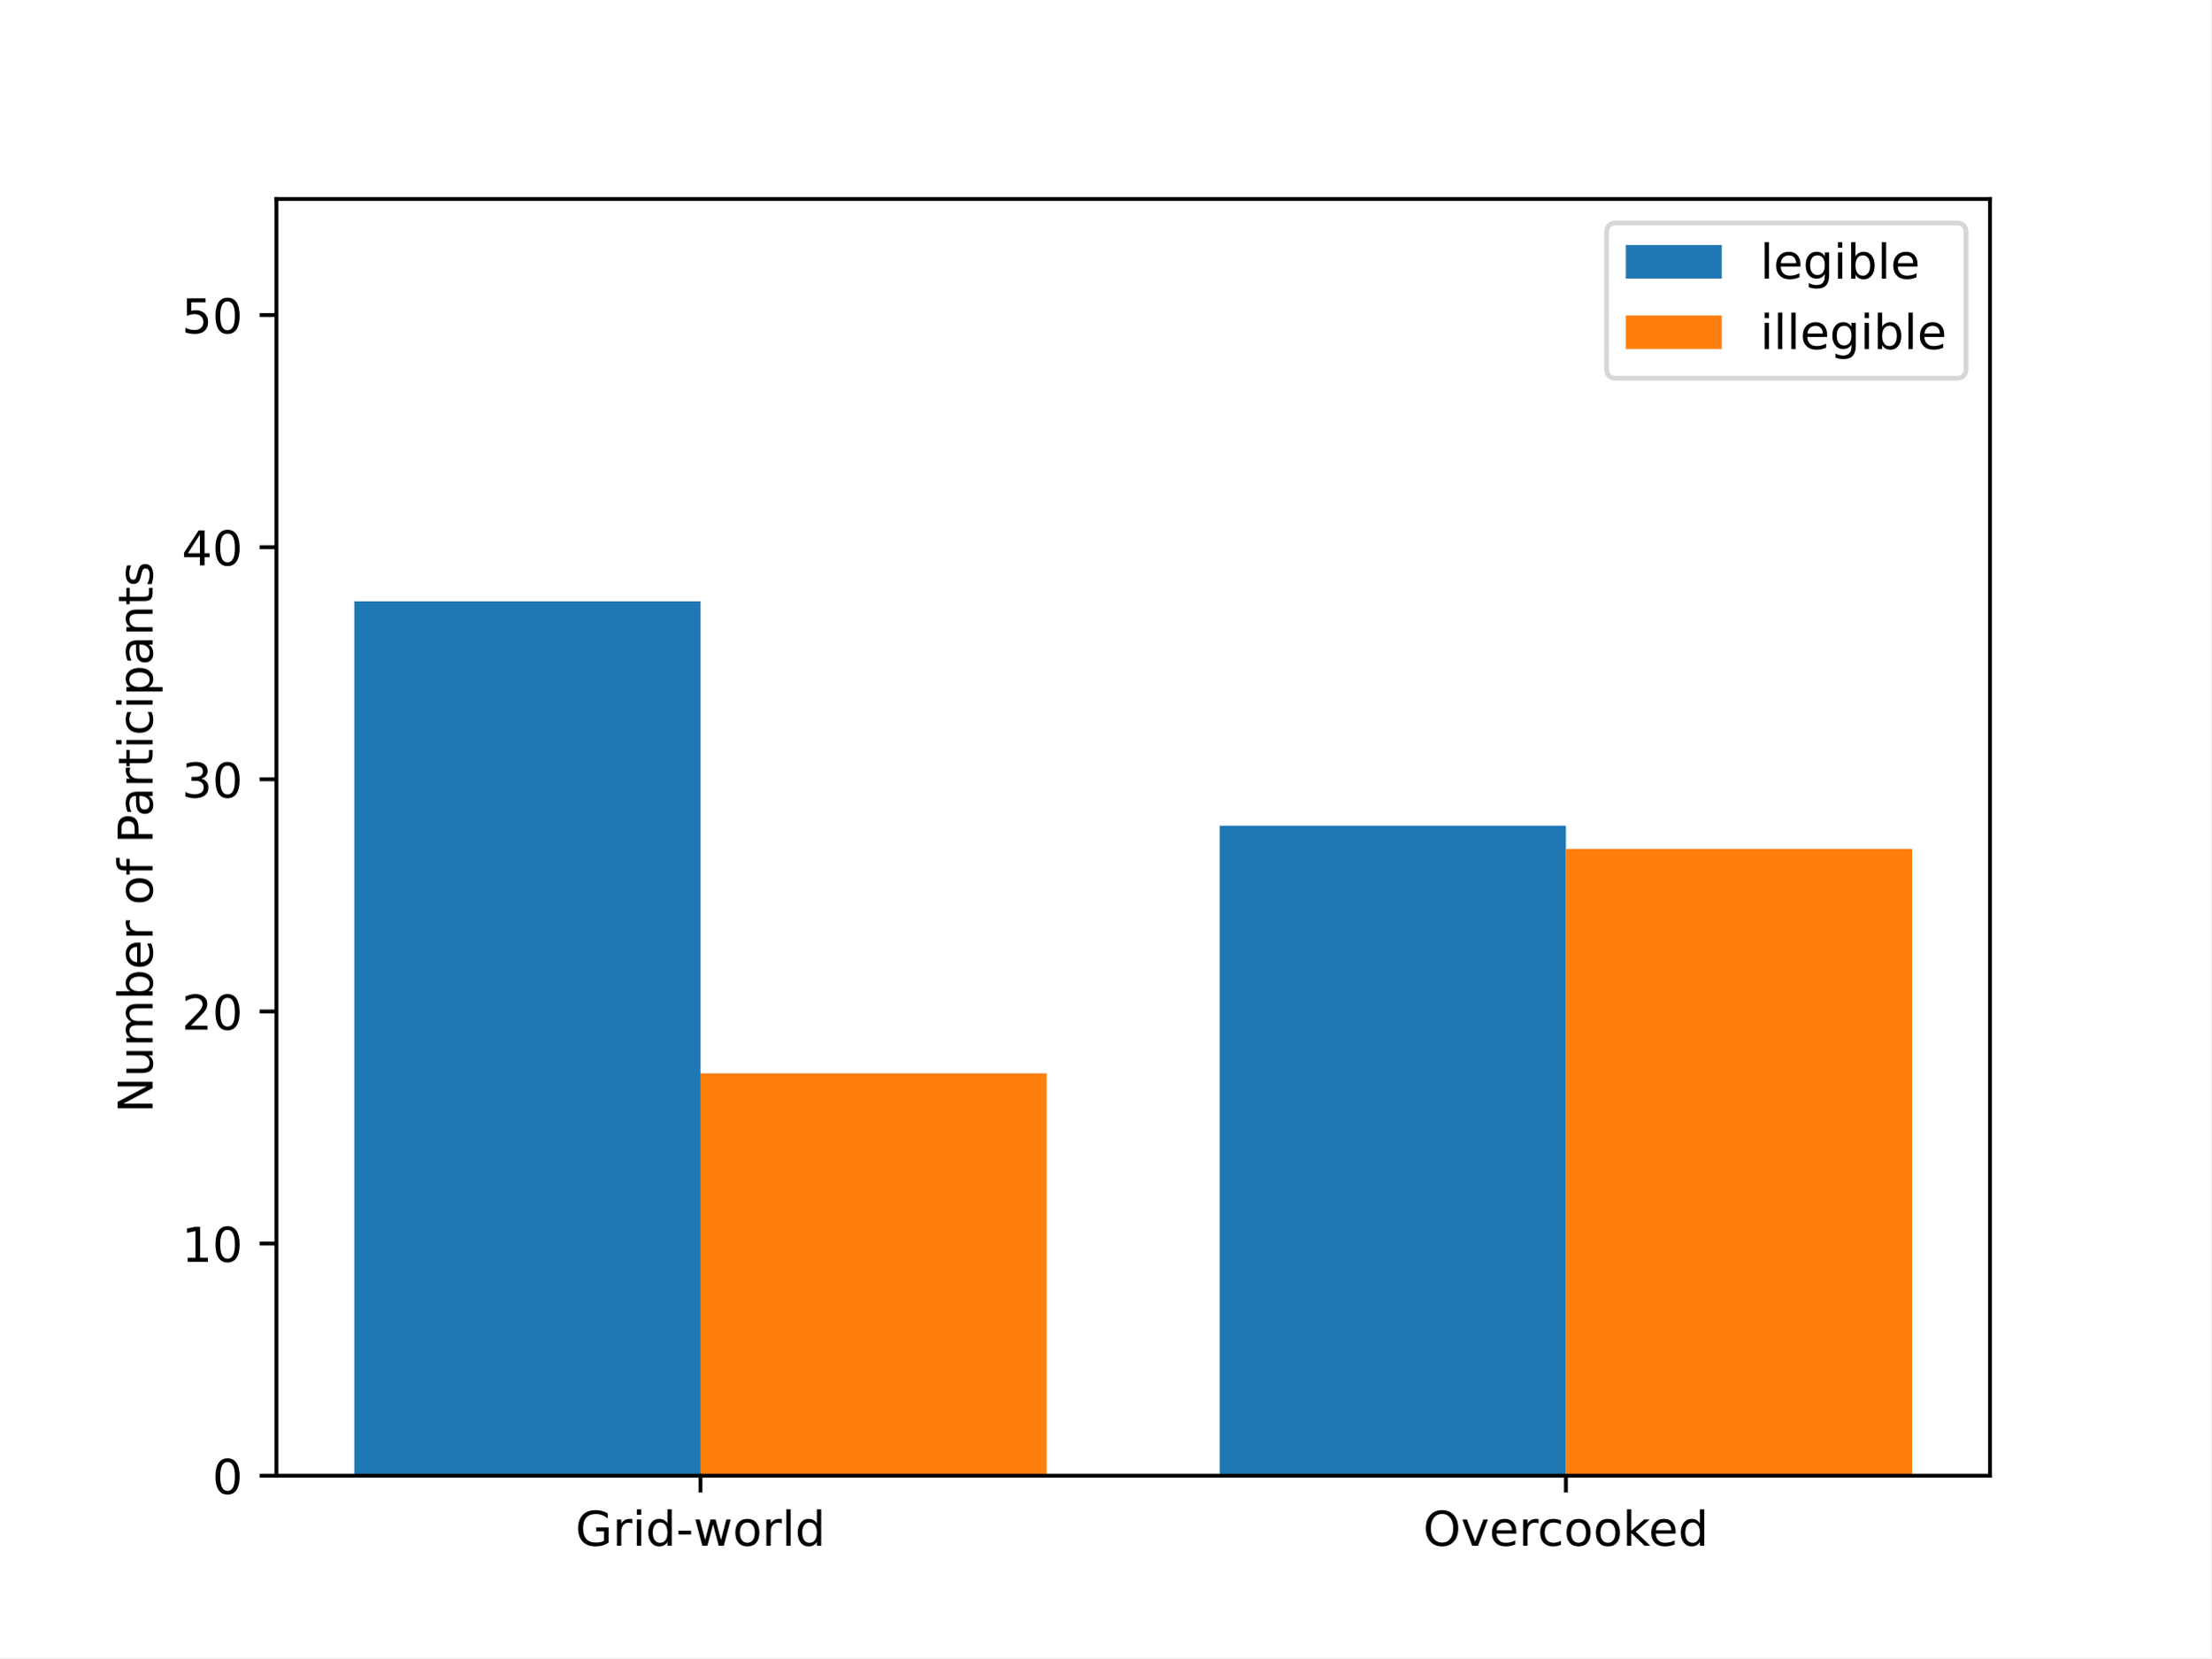
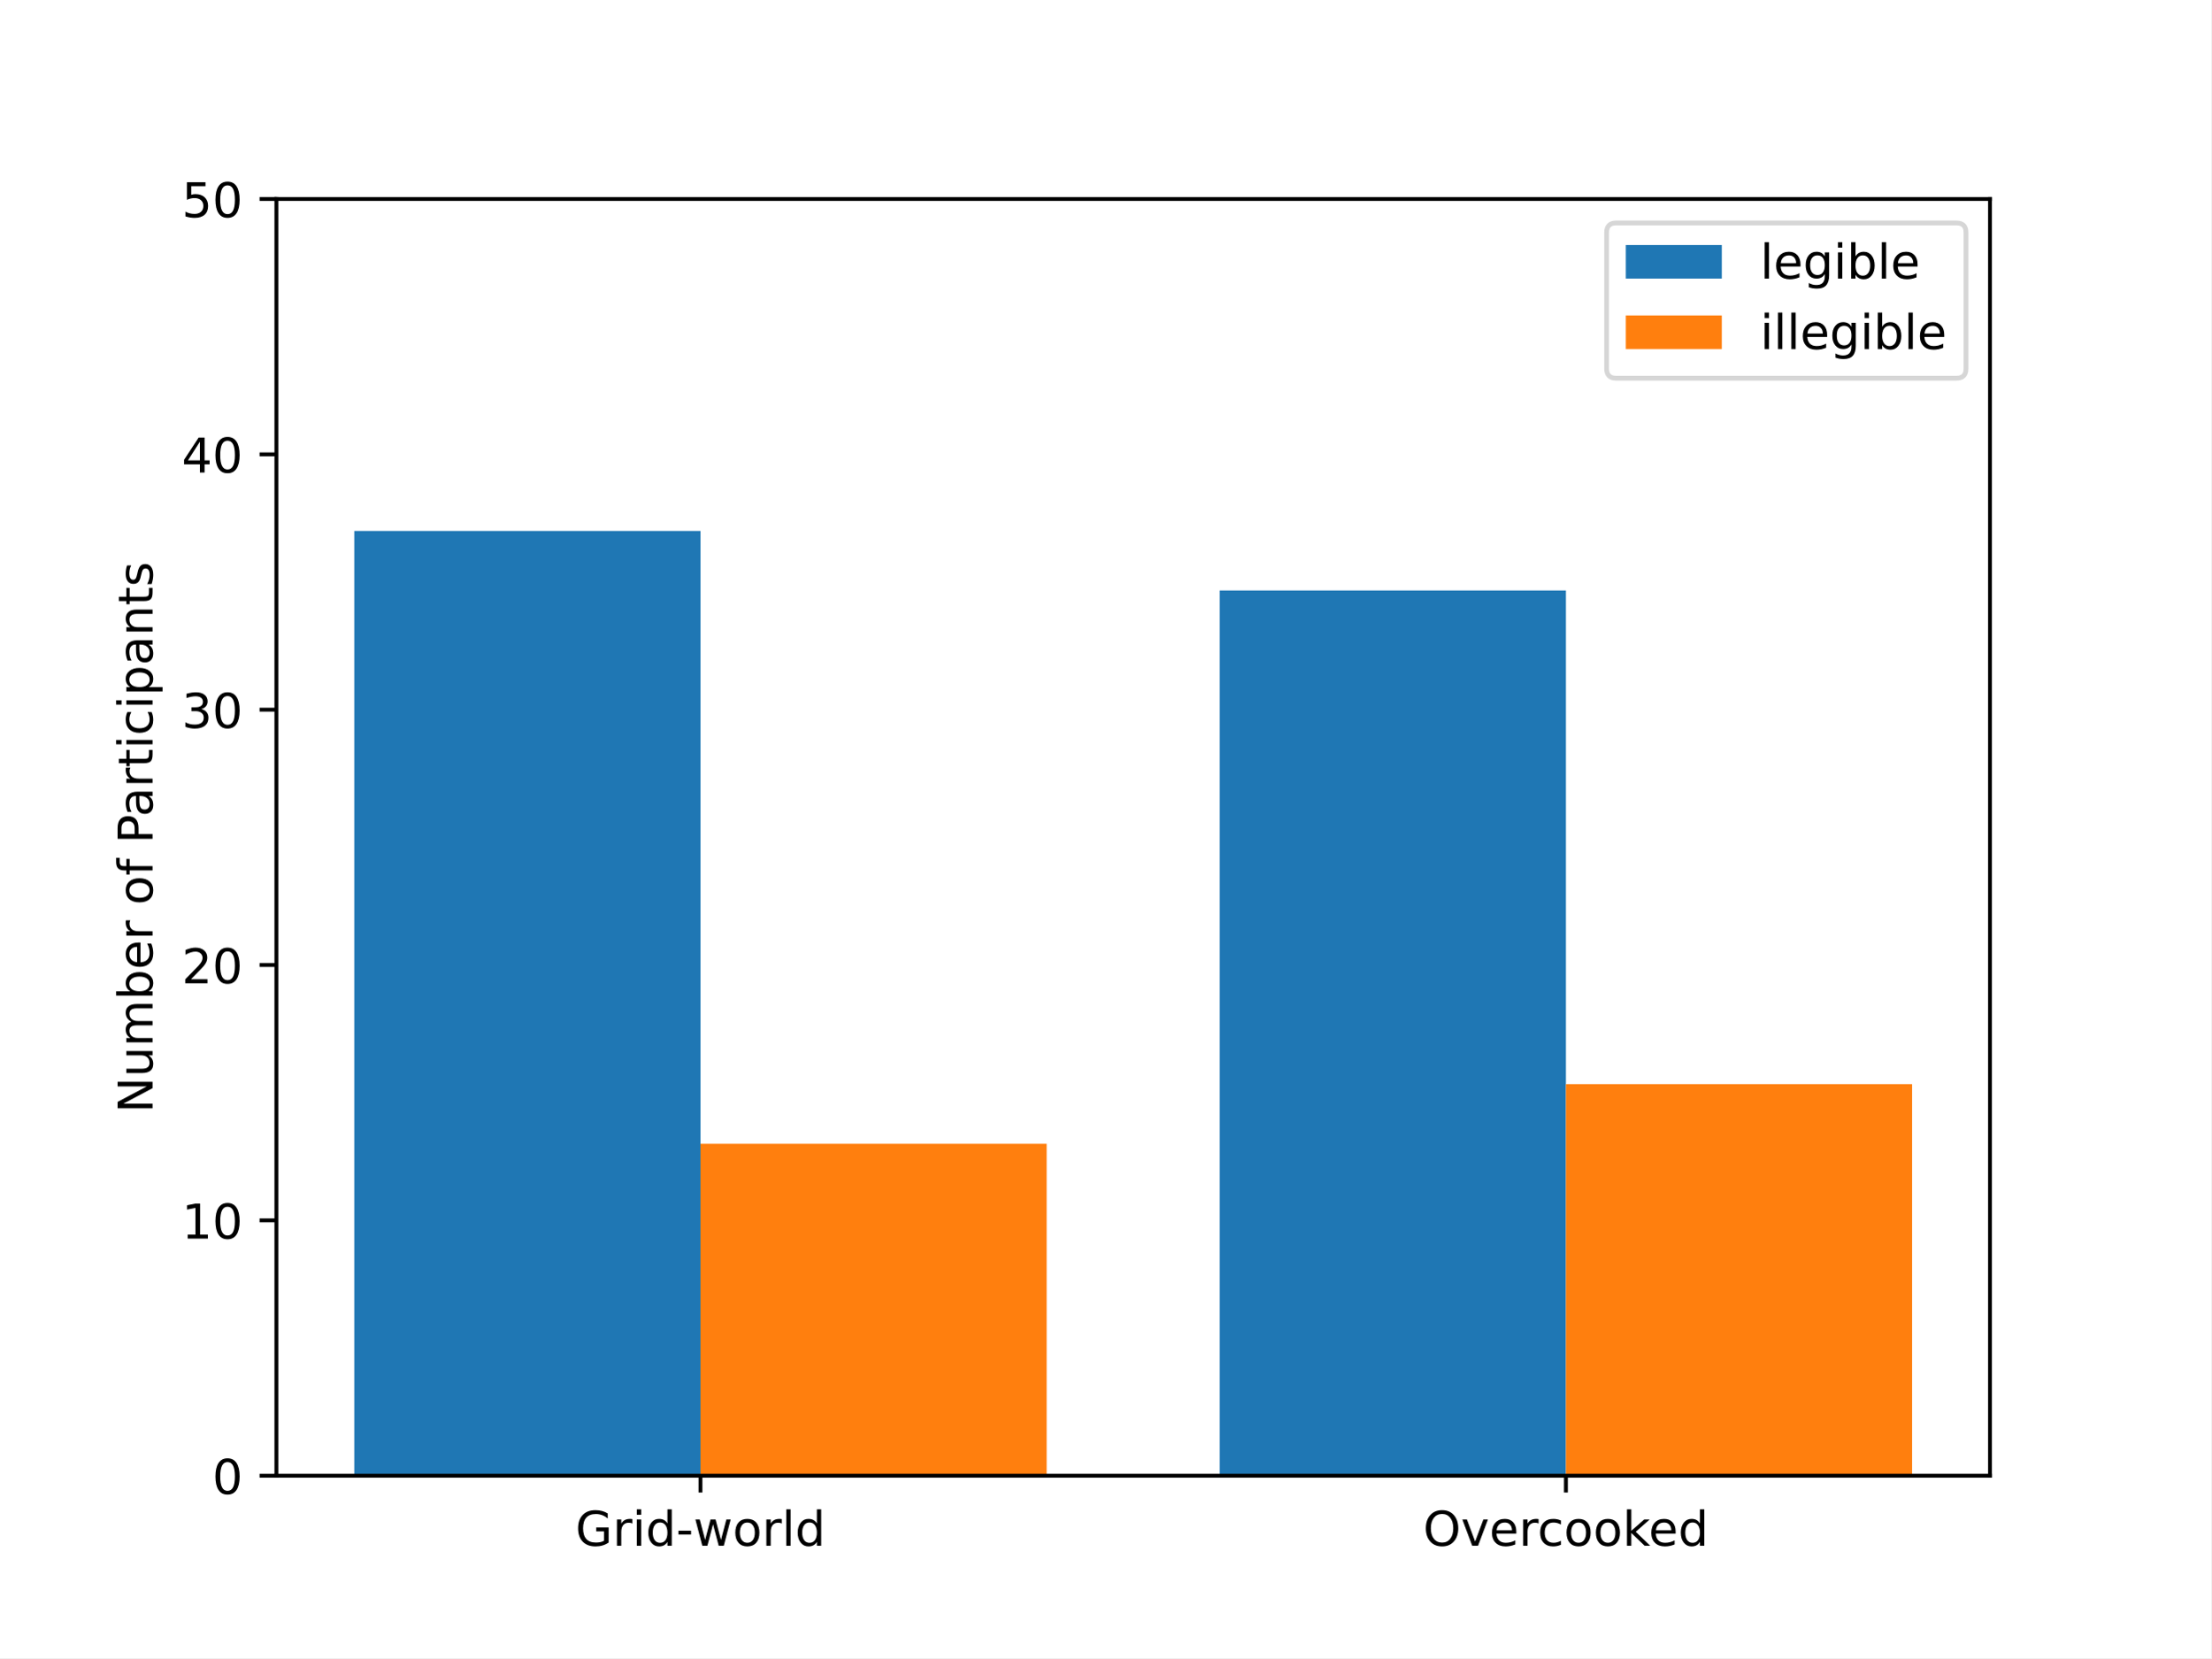
<svg xmlns="http://www.w3.org/2000/svg" xmlns:xlink="http://www.w3.org/1999/xlink" height="345.6pt" version="1.1" viewBox="0 0 460.8 345.6" width="460.8pt">
  <defs>
    <style type="text/css">*{stroke-linecap:butt;stroke-linejoin:round;}</style>
  </defs>
  <g id="figure_1">
    <g id="patch_1">
      <path d="M 0 345.6  L 460.8 345.6  L 460.8 0  L 0 0  z " style="fill:#ffffff;" />
    </g>
    <g id="axes_1">
      <g id="patch_2">
        <path d="M 57.6 307.584  L 414.72 307.584  L 414.72 41.472  L 57.6 41.472  z " style="fill:#ffffff;" />
      </g>
      <g id="patch_3">
-         <path clip-path="url(#p9e396178f0)" d="M 73.833 307.584  L 145.978 307.584  L 145.978 125.338  L 73.833 125.338  z " style="fill:#1f77b4;" />
+         <path clip-path="url(#p2515e60360)" d="M 73.833 307.584  L 145.978 307.584  L 145.978 110.661  L 73.833 110.661  z " style="fill:#1f77b4;" />
      </g>
      <g id="patch_4">
-         <path clip-path="url(#p9e396178f0)" d="M 254.196 307.584  L 326.342 307.584  L 326.342 172.109  L 254.196 172.109  z " style="fill:#1f77b4;" />
+         <path clip-path="url(#p2515e60360)" d="M 254.196 307.584  L 326.342 307.584  L 326.342 123.08  L 254.196 123.08  z " style="fill:#1f77b4;" />
      </g>
      <g id="patch_5">
-         <path clip-path="url(#p9e396178f0)" d="M 145.978 307.584  L 218.124 307.584  L 218.124 223.718  L 145.978 223.718  z " style="fill:#ff7f0e;" />
+         <path clip-path="url(#p2515e60360)" d="M 145.978 307.584  L 218.124 307.584  L 218.124 238.395  L 145.978 238.395  z " style="fill:#ff7f0e;" />
      </g>
      <g id="patch_6">
-         <path clip-path="url(#p9e396178f0)" d="M 326.342 307.584  L 398.487 307.584  L 398.487 176.947  L 326.342 176.947  z " style="fill:#ff7f0e;" />
+         <path clip-path="url(#p2515e60360)" d="M 326.342 307.584  L 398.487 307.584  L 398.487 225.976  L 326.342 225.976  z " style="fill:#ff7f0e;" />
      </g>
      <g id="matplotlib.axis_1">
        <g id="xtick_1">
          <g id="line2d_1">
            <defs>
-               <path d="M 0 0  L 0 3.5  " id="m9390f75f4d" style="stroke:#000000;stroke-width:0.8;" />
-             </defs>
-             <g>
-               <use style="stroke:#000000;stroke-width:0.8;" x="145.978" xlink:href="#m9390f75f4d" y="307.584" />
+               <path d="M 0 0  L 0 3.5  " id="m5e8cebdba8" style="stroke:#000000;stroke-width:0.8;" />
+             </defs>
+             <g>
+               <use style="stroke:#000000;stroke-width:0.8;" x="145.978" xlink:href="#m5e8cebdba8" y="307.584" />
            </g>
          </g>
          <g id="text_1">
            <g transform="translate(119.9141 322.1824)scale(0.1 -0.1)">
              <defs>
                <path d="M 59.516 10.406  L 59.516 29.984  L 43.406 29.984  L 43.406 38.094  L 69.281 38.094  L 69.281 6.781  Q 63.578 2.734 56.688 0.656  Q 49.812 -1.422 42 -1.422  Q 24.906 -1.422 15.25 8.562  Q 5.609 18.562 5.609 36.375  Q 5.609 54.25 15.25 64.234  Q 24.906 74.219 42 74.219  Q 49.125 74.219 55.547 72.453  Q 61.969 70.703 67.391 67.281  L 67.391 56.781  Q 61.922 61.422 55.766 63.766  Q 49.609 66.109 42.828 66.109  Q 29.438 66.109 22.719 58.641  Q 16.016 51.172 16.016 36.375  Q 16.016 21.625 22.719 14.156  Q 29.438 6.688 42.828 6.688  Q 48.047 6.688 52.141 7.594  Q 56.25 8.5 59.516 10.406  z " id="DejaVuSans-71" />
                <path d="M 41.109 46.297  Q 39.594 47.172 37.812 47.578  Q 36.031 48 33.891 48  Q 26.266 48 22.188 43.047  Q 18.109 38.094 18.109 28.812  L 18.109 0  L 9.078 0  L 9.078 54.688  L 18.109 54.688  L 18.109 46.188  Q 20.953 51.172 25.484 53.578  Q 30.031 56 36.531 56  Q 37.453 56 38.578 55.875  Q 39.703 55.766 41.062 55.516  z " id="DejaVuSans-114" />
                <path d="M 9.422 54.688  L 18.406 54.688  L 18.406 0  L 9.422 0  z M 9.422 75.984  L 18.406 75.984  L 18.406 64.594  L 9.422 64.594  z " id="DejaVuSans-105" />
                <path d="M 45.406 46.391  L 45.406 75.984  L 54.391 75.984  L 54.391 0  L 45.406 0  L 45.406 8.203  Q 42.578 3.328 38.25 0.953  Q 33.938 -1.422 27.875 -1.422  Q 17.969 -1.422 11.734 6.484  Q 5.516 14.406 5.516 27.297  Q 5.516 40.188 11.734 48.094  Q 17.969 56 27.875 56  Q 33.938 56 38.25 53.625  Q 42.578 51.266 45.406 46.391  z M 14.797 27.297  Q 14.797 17.391 18.875 11.75  Q 22.953 6.109 30.078 6.109  Q 37.203 6.109 41.297 11.75  Q 45.406 17.391 45.406 27.297  Q 45.406 37.203 41.297 42.844  Q 37.203 48.484 30.078 48.484  Q 22.953 48.484 18.875 42.844  Q 14.797 37.203 14.797 27.297  z " id="DejaVuSans-100" />
                <path d="M 4.891 31.391  L 31.203 31.391  L 31.203 23.391  L 4.891 23.391  z " id="DejaVuSans-45" />
                <path d="M 4.203 54.688  L 13.188 54.688  L 24.422 12.016  L 35.594 54.688  L 46.188 54.688  L 57.422 12.016  L 68.609 54.688  L 77.594 54.688  L 63.281 0  L 52.688 0  L 40.922 44.828  L 29.109 0  L 18.5 0  z " id="DejaVuSans-119" />
                <path d="M 30.609 48.391  Q 23.391 48.391 19.188 42.75  Q 14.984 37.109 14.984 27.297  Q 14.984 17.484 19.156 11.844  Q 23.344 6.203 30.609 6.203  Q 37.797 6.203 41.984 11.859  Q 46.188 17.531 46.188 27.297  Q 46.188 37.016 41.984 42.703  Q 37.797 48.391 30.609 48.391  z M 30.609 56  Q 42.328 56 49.016 48.375  Q 55.719 40.766 55.719 27.297  Q 55.719 13.875 49.016 6.219  Q 42.328 -1.422 30.609 -1.422  Q 18.844 -1.422 12.172 6.219  Q 5.516 13.875 5.516 27.297  Q 5.516 40.766 12.172 48.375  Q 18.844 56 30.609 56  z " id="DejaVuSans-111" />
                <path d="M 9.422 75.984  L 18.406 75.984  L 18.406 0  L 9.422 0  z " id="DejaVuSans-108" />
              </defs>
              <use xlink:href="#DejaVuSans-71" />
              <use x="77.49" xlink:href="#DejaVuSans-114" />
              <use x="118.604" xlink:href="#DejaVuSans-105" />
              <use x="146.387" xlink:href="#DejaVuSans-100" />
              <use x="209.863" xlink:href="#DejaVuSans-45" />
              <use x="245.947" xlink:href="#DejaVuSans-119" />
              <use x="327.734" xlink:href="#DejaVuSans-111" />
              <use x="388.916" xlink:href="#DejaVuSans-114" />
              <use x="430.029" xlink:href="#DejaVuSans-108" />
              <use x="457.812" xlink:href="#DejaVuSans-100" />
            </g>
          </g>
        </g>
        <g id="xtick_2">
          <g id="line2d_2">
            <g>
-               <use style="stroke:#000000;stroke-width:0.8;" x="326.342" xlink:href="#m9390f75f4d" y="307.584" />
+               <use style="stroke:#000000;stroke-width:0.8;" x="326.342" xlink:href="#m5e8cebdba8" y="307.584" />
            </g>
          </g>
          <g id="text_2">
            <g transform="translate(296.5942 322.1824)scale(0.1 -0.1)">
              <defs>
                <path d="M 39.406 66.219  Q 28.656 66.219 22.328 58.203  Q 16.016 50.203 16.016 36.375  Q 16.016 22.609 22.328 14.594  Q 28.656 6.594 39.406 6.594  Q 50.141 6.594 56.422 14.594  Q 62.703 22.609 62.703 36.375  Q 62.703 50.203 56.422 58.203  Q 50.141 66.219 39.406 66.219  z M 39.406 74.219  Q 54.734 74.219 63.906 63.938  Q 73.094 53.656 73.094 36.375  Q 73.094 19.141 63.906 8.859  Q 54.734 -1.422 39.406 -1.422  Q 24.031 -1.422 14.812 8.828  Q 5.609 19.094 5.609 36.375  Q 5.609 53.656 14.812 63.938  Q 24.031 74.219 39.406 74.219  z " id="DejaVuSans-79" />
                <path d="M 2.984 54.688  L 12.5 54.688  L 29.594 8.797  L 46.688 54.688  L 56.203 54.688  L 35.688 0  L 23.484 0  z " id="DejaVuSans-118" />
                <path d="M 56.203 29.594  L 56.203 25.203  L 14.891 25.203  Q 15.484 15.922 20.484 11.062  Q 25.484 6.203 34.422 6.203  Q 39.594 6.203 44.453 7.469  Q 49.312 8.734 54.109 11.281  L 54.109 2.781  Q 49.266 0.734 44.188 -0.344  Q 39.109 -1.422 33.891 -1.422  Q 20.797 -1.422 13.156 6.188  Q 5.516 13.812 5.516 26.812  Q 5.516 40.234 12.766 48.109  Q 20.016 56 32.328 56  Q 43.359 56 49.781 48.891  Q 56.203 41.797 56.203 29.594  z M 47.219 32.234  Q 47.125 39.594 43.094 43.984  Q 39.062 48.391 32.422 48.391  Q 24.906 48.391 20.391 44.141  Q 15.875 39.891 15.188 32.172  z " id="DejaVuSans-101" />
                <path d="M 48.781 52.594  L 48.781 44.188  Q 44.969 46.297 41.141 47.344  Q 37.312 48.391 33.406 48.391  Q 24.656 48.391 19.812 42.844  Q 14.984 37.312 14.984 27.297  Q 14.984 17.281 19.812 11.734  Q 24.656 6.203 33.406 6.203  Q 37.312 6.203 41.141 7.25  Q 44.969 8.297 48.781 10.406  L 48.781 2.094  Q 45.016 0.344 40.984 -0.531  Q 36.969 -1.422 32.422 -1.422  Q 20.062 -1.422 12.781 6.344  Q 5.516 14.109 5.516 27.297  Q 5.516 40.672 12.859 48.328  Q 20.219 56 33.016 56  Q 37.156 56 41.109 55.141  Q 45.062 54.297 48.781 52.594  z " id="DejaVuSans-99" />
                <path d="M 9.078 75.984  L 18.109 75.984  L 18.109 31.109  L 44.922 54.688  L 56.391 54.688  L 27.391 29.109  L 57.625 0  L 45.906 0  L 18.109 26.703  L 18.109 0  L 9.078 0  z " id="DejaVuSans-107" />
              </defs>
              <use xlink:href="#DejaVuSans-79" />
              <use x="78.711" xlink:href="#DejaVuSans-118" />
              <use x="137.891" xlink:href="#DejaVuSans-101" />
              <use x="199.414" xlink:href="#DejaVuSans-114" />
              <use x="238.277" xlink:href="#DejaVuSans-99" />
              <use x="293.258" xlink:href="#DejaVuSans-111" />
              <use x="354.439" xlink:href="#DejaVuSans-111" />
              <use x="415.621" xlink:href="#DejaVuSans-107" />
              <use x="469.906" xlink:href="#DejaVuSans-101" />
              <use x="531.43" xlink:href="#DejaVuSans-100" />
            </g>
          </g>
        </g>
      </g>
      <g id="matplotlib.axis_2">
        <g id="ytick_1">
          <g id="line2d_3">
            <defs>
-               <path d="M 0 0  L -3.5 0  " id="m4fe35048dd" style="stroke:#000000;stroke-width:0.8;" />
-             </defs>
-             <g>
-               <use style="stroke:#000000;stroke-width:0.8;" x="57.6" xlink:href="#m4fe35048dd" y="307.584" />
+               <path d="M 0 0  L -3.5 0  " id="m40f610da15" style="stroke:#000000;stroke-width:0.8;" />
+             </defs>
+             <g>
+               <use style="stroke:#000000;stroke-width:0.8;" x="57.6" xlink:href="#m40f610da15" y="307.584" />
            </g>
          </g>
          <g id="text_3">
            <g transform="translate(44.2375 311.3832)scale(0.1 -0.1)">
              <defs>
                <path d="M 31.781 66.406  Q 24.172 66.406 20.328 58.906  Q 16.5 51.422 16.5 36.375  Q 16.5 21.391 20.328 13.891  Q 24.172 6.391 31.781 6.391  Q 39.453 6.391 43.281 13.891  Q 47.125 21.391 47.125 36.375  Q 47.125 51.422 43.281 58.906  Q 39.453 66.406 31.781 66.406  z M 31.781 74.219  Q 44.047 74.219 50.516 64.516  Q 56.984 54.828 56.984 36.375  Q 56.984 17.969 50.516 8.266  Q 44.047 -1.422 31.781 -1.422  Q 19.531 -1.422 13.062 8.266  Q 6.594 17.969 6.594 36.375  Q 6.594 54.828 13.062 64.516  Q 19.531 74.219 31.781 74.219  z " id="DejaVuSans-48" />
              </defs>
              <use xlink:href="#DejaVuSans-48" />
            </g>
          </g>
        </g>
        <g id="ytick_2">
          <g id="line2d_4">
            <g>
-               <use style="stroke:#000000;stroke-width:0.8;" x="57.6" xlink:href="#m4fe35048dd" y="259.2" />
+               <use style="stroke:#000000;stroke-width:0.8;" x="57.6" xlink:href="#m40f610da15" y="254.362" />
            </g>
          </g>
          <g id="text_4">
-             <g transform="translate(37.875 262.9992)scale(0.1 -0.1)">
+             <g transform="translate(37.875 258.1608)scale(0.1 -0.1)">
              <defs>
                <path d="M 12.406 8.297  L 28.516 8.297  L 28.516 63.922  L 10.984 60.406  L 10.984 69.391  L 28.422 72.906  L 38.281 72.906  L 38.281 8.297  L 54.391 8.297  L 54.391 0  L 12.406 0  z " id="DejaVuSans-49" />
              </defs>
              <use xlink:href="#DejaVuSans-49" />
              <use x="63.623" xlink:href="#DejaVuSans-48" />
            </g>
          </g>
        </g>
        <g id="ytick_3">
          <g id="line2d_5">
            <g>
-               <use style="stroke:#000000;stroke-width:0.8;" x="57.6" xlink:href="#m4fe35048dd" y="210.816" />
+               <use style="stroke:#000000;stroke-width:0.8;" x="57.6" xlink:href="#m40f610da15" y="201.139" />
            </g>
          </g>
          <g id="text_5">
-             <g transform="translate(37.875 214.6152)scale(0.1 -0.1)">
+             <g transform="translate(37.875 204.9384)scale(0.1 -0.1)">
              <defs>
                <path d="M 19.188 8.297  L 53.609 8.297  L 53.609 0  L 7.328 0  L 7.328 8.297  Q 12.938 14.109 22.625 23.891  Q 32.328 33.688 34.812 36.531  Q 39.547 41.844 41.422 45.531  Q 43.312 49.219 43.312 52.781  Q 43.312 58.594 39.234 62.25  Q 35.156 65.922 28.609 65.922  Q 23.969 65.922 18.812 64.312  Q 13.672 62.703 7.812 59.422  L 7.812 69.391  Q 13.766 71.781 18.938 73  Q 24.125 74.219 28.422 74.219  Q 39.75 74.219 46.484 68.547  Q 53.219 62.891 53.219 53.422  Q 53.219 48.922 51.531 44.891  Q 49.859 40.875 45.406 35.406  Q 44.188 33.984 37.641 27.219  Q 31.109 20.453 19.188 8.297  z " id="DejaVuSans-50" />
              </defs>
              <use xlink:href="#DejaVuSans-50" />
              <use x="63.623" xlink:href="#DejaVuSans-48" />
            </g>
          </g>
        </g>
        <g id="ytick_4">
          <g id="line2d_6">
            <g>
-               <use style="stroke:#000000;stroke-width:0.8;" x="57.6" xlink:href="#m4fe35048dd" y="162.432" />
+               <use style="stroke:#000000;stroke-width:0.8;" x="57.6" xlink:href="#m40f610da15" y="147.917" />
            </g>
          </g>
          <g id="text_6">
-             <g transform="translate(37.875 166.2312)scale(0.1 -0.1)">
+             <g transform="translate(37.875 151.716)scale(0.1 -0.1)">
              <defs>
                <path d="M 40.578 39.312  Q 47.656 37.797 51.625 33  Q 55.609 28.219 55.609 21.188  Q 55.609 10.406 48.188 4.484  Q 40.766 -1.422 27.094 -1.422  Q 22.516 -1.422 17.656 -0.516  Q 12.797 0.391 7.625 2.203  L 7.625 11.719  Q 11.719 9.328 16.594 8.109  Q 21.484 6.891 26.812 6.891  Q 36.078 6.891 40.938 10.547  Q 45.797 14.203 45.797 21.188  Q 45.797 27.641 41.281 31.266  Q 36.766 34.906 28.719 34.906  L 20.219 34.906  L 20.219 43.016  L 29.109 43.016  Q 36.375 43.016 40.234 45.922  Q 44.094 48.828 44.094 54.297  Q 44.094 59.906 40.109 62.906  Q 36.141 65.922 28.719 65.922  Q 24.656 65.922 20.016 65.031  Q 15.375 64.156 9.812 62.312  L 9.812 71.094  Q 15.438 72.656 20.344 73.438  Q 25.25 74.219 29.594 74.219  Q 40.828 74.219 47.359 69.109  Q 53.906 64.016 53.906 55.328  Q 53.906 49.266 50.438 45.094  Q 46.969 40.922 40.578 39.312  z " id="DejaVuSans-51" />
              </defs>
              <use xlink:href="#DejaVuSans-51" />
              <use x="63.623" xlink:href="#DejaVuSans-48" />
            </g>
          </g>
        </g>
        <g id="ytick_5">
          <g id="line2d_7">
            <g>
-               <use style="stroke:#000000;stroke-width:0.8;" x="57.6" xlink:href="#m4fe35048dd" y="114.048" />
+               <use style="stroke:#000000;stroke-width:0.8;" x="57.6" xlink:href="#m40f610da15" y="94.694" />
            </g>
          </g>
          <g id="text_7">
-             <g transform="translate(37.875 117.8472)scale(0.1 -0.1)">
+             <g transform="translate(37.875 98.49362)scale(0.1 -0.1)">
              <defs>
                <path d="M 37.797 64.312  L 12.891 25.391  L 37.797 25.391  z M 35.203 72.906  L 47.609 72.906  L 47.609 25.391  L 58.016 25.391  L 58.016 17.188  L 47.609 17.188  L 47.609 0  L 37.797 0  L 37.797 17.188  L 4.891 17.188  L 4.891 26.703  z " id="DejaVuSans-52" />
              </defs>
              <use xlink:href="#DejaVuSans-52" />
              <use x="63.623" xlink:href="#DejaVuSans-48" />
            </g>
          </g>
        </g>
        <g id="ytick_6">
          <g id="line2d_8">
            <g>
-               <use style="stroke:#000000;stroke-width:0.8;" x="57.6" xlink:href="#m4fe35048dd" y="65.664" />
+               <use style="stroke:#000000;stroke-width:0.8;" x="57.6" xlink:href="#m40f610da15" y="41.472" />
            </g>
          </g>
          <g id="text_8">
-             <g transform="translate(37.875 69.46322)scale(0.1 -0.1)">
+             <g transform="translate(37.875 45.27122)scale(0.1 -0.1)">
              <defs>
                <path d="M 10.797 72.906  L 49.516 72.906  L 49.516 64.594  L 19.828 64.594  L 19.828 46.734  Q 21.969 47.469 24.109 47.828  Q 26.266 48.188 28.422 48.188  Q 40.625 48.188 47.75 41.5  Q 54.891 34.812 54.891 23.391  Q 54.891 11.625 47.562 5.094  Q 40.234 -1.422 26.906 -1.422  Q 22.312 -1.422 17.547 -0.641  Q 12.797 0.141 7.719 1.703  L 7.719 11.625  Q 12.109 9.234 16.797 8.062  Q 21.484 6.891 26.703 6.891  Q 35.156 6.891 40.078 11.328  Q 45.016 15.766 45.016 23.391  Q 45.016 31 40.078 35.438  Q 35.156 39.891 26.703 39.891  Q 22.75 39.891 18.812 39.016  Q 14.891 38.141 10.797 36.281  z " id="DejaVuSans-53" />
              </defs>
              <use xlink:href="#DejaVuSans-53" />
              <use x="63.623" xlink:href="#DejaVuSans-48" />
            </g>
          </g>
        </g>
        <g id="text_9">
          <g transform="translate(31.79531 231.9803)rotate(-90)scale(0.1 -0.1)">
            <defs>
              <path d="M 9.812 72.906  L 23.094 72.906  L 55.422 11.922  L 55.422 72.906  L 64.984 72.906  L 64.984 0  L 51.703 0  L 19.391 60.984  L 19.391 0  L 9.812 0  z " id="DejaVuSans-78" />
              <path d="M 8.5 21.578  L 8.5 54.688  L 17.484 54.688  L 17.484 21.922  Q 17.484 14.156 20.5 10.266  Q 23.531 6.391 29.594 6.391  Q 36.859 6.391 41.078 11.031  Q 45.312 15.672 45.312 23.688  L 45.312 54.688  L 54.297 54.688  L 54.297 0  L 45.312 0  L 45.312 8.406  Q 42.047 3.422 37.719 1  Q 33.406 -1.422 27.688 -1.422  Q 18.266 -1.422 13.375 4.438  Q 8.5 10.297 8.5 21.578  z M 31.109 56  z " id="DejaVuSans-117" />
              <path d="M 52 44.188  Q 55.375 50.25 60.062 53.125  Q 64.75 56 71.094 56  Q 79.641 56 84.281 50.016  Q 88.922 44.047 88.922 33.016  L 88.922 0  L 79.891 0  L 79.891 32.719  Q 79.891 40.578 77.094 44.375  Q 74.312 48.188 68.609 48.188  Q 61.625 48.188 57.562 43.547  Q 53.516 38.922 53.516 30.906  L 53.516 0  L 44.484 0  L 44.484 32.719  Q 44.484 40.625 41.703 44.406  Q 38.922 48.188 33.109 48.188  Q 26.219 48.188 22.156 43.531  Q 18.109 38.875 18.109 30.906  L 18.109 0  L 9.078 0  L 9.078 54.688  L 18.109 54.688  L 18.109 46.188  Q 21.188 51.219 25.484 53.609  Q 29.781 56 35.688 56  Q 41.656 56 45.828 52.969  Q 50 49.953 52 44.188  z " id="DejaVuSans-109" />
              <path d="M 48.688 27.297  Q 48.688 37.203 44.609 42.844  Q 40.531 48.484 33.406 48.484  Q 26.266 48.484 22.188 42.844  Q 18.109 37.203 18.109 27.297  Q 18.109 17.391 22.188 11.75  Q 26.266 6.109 33.406 6.109  Q 40.531 6.109 44.609 11.75  Q 48.688 17.391 48.688 27.297  z M 18.109 46.391  Q 20.953 51.266 25.266 53.625  Q 29.594 56 35.594 56  Q 45.562 56 51.781 48.094  Q 58.016 40.188 58.016 27.297  Q 58.016 14.406 51.781 6.484  Q 45.562 -1.422 35.594 -1.422  Q 29.594 -1.422 25.266 0.953  Q 20.953 3.328 18.109 8.203  L 18.109 0  L 9.078 0  L 9.078 75.984  L 18.109 75.984  z " id="DejaVuSans-98" />
              <path id="DejaVuSans-32" />
              <path d="M 37.109 75.984  L 37.109 68.5  L 28.516 68.5  Q 23.688 68.5 21.797 66.547  Q 19.922 64.594 19.922 59.516  L 19.922 54.688  L 34.719 54.688  L 34.719 47.703  L 19.922 47.703  L 19.922 0  L 10.891 0  L 10.891 47.703  L 2.297 47.703  L 2.297 54.688  L 10.891 54.688  L 10.891 58.5  Q 10.891 67.625 15.141 71.797  Q 19.391 75.984 28.609 75.984  z " id="DejaVuSans-102" />
              <path d="M 19.672 64.797  L 19.672 37.406  L 32.078 37.406  Q 38.969 37.406 42.719 40.969  Q 46.484 44.531 46.484 51.125  Q 46.484 57.672 42.719 61.234  Q 38.969 64.797 32.078 64.797  z M 9.812 72.906  L 32.078 72.906  Q 44.344 72.906 50.609 67.359  Q 56.891 61.812 56.891 51.125  Q 56.891 40.328 50.609 34.812  Q 44.344 29.297 32.078 29.297  L 19.672 29.297  L 19.672 0  L 9.812 0  z " id="DejaVuSans-80" />
              <path d="M 34.281 27.484  Q 23.391 27.484 19.188 25  Q 14.984 22.516 14.984 16.5  Q 14.984 11.719 18.141 8.906  Q 21.297 6.109 26.703 6.109  Q 34.188 6.109 38.703 11.406  Q 43.219 16.703 43.219 25.484  L 43.219 27.484  z M 52.203 31.203  L 52.203 0  L 43.219 0  L 43.219 8.297  Q 40.141 3.328 35.547 0.953  Q 30.953 -1.422 24.312 -1.422  Q 15.922 -1.422 10.953 3.297  Q 6 8.016 6 15.922  Q 6 25.141 12.172 29.828  Q 18.359 34.516 30.609 34.516  L 43.219 34.516  L 43.219 35.406  Q 43.219 41.609 39.141 45  Q 35.062 48.391 27.688 48.391  Q 23 48.391 18.547 47.266  Q 14.109 46.141 10.016 43.891  L 10.016 52.203  Q 14.938 54.109 19.578 55.047  Q 24.219 56 28.609 56  Q 40.484 56 46.344 49.844  Q 52.203 43.703 52.203 31.203  z " id="DejaVuSans-97" />
              <path d="M 18.312 70.219  L 18.312 54.688  L 36.812 54.688  L 36.812 47.703  L 18.312 47.703  L 18.312 18.016  Q 18.312 11.328 20.141 9.422  Q 21.969 7.516 27.594 7.516  L 36.812 7.516  L 36.812 0  L 27.594 0  Q 17.188 0 13.234 3.875  Q 9.281 7.766 9.281 18.016  L 9.281 47.703  L 2.688 47.703  L 2.688 54.688  L 9.281 54.688  L 9.281 70.219  z " id="DejaVuSans-116" />
              <path d="M 18.109 8.203  L 18.109 -20.797  L 9.078 -20.797  L 9.078 54.688  L 18.109 54.688  L 18.109 46.391  Q 20.953 51.266 25.266 53.625  Q 29.594 56 35.594 56  Q 45.562 56 51.781 48.094  Q 58.016 40.188 58.016 27.297  Q 58.016 14.406 51.781 6.484  Q 45.562 -1.422 35.594 -1.422  Q 29.594 -1.422 25.266 0.953  Q 20.953 3.328 18.109 8.203  z M 48.688 27.297  Q 48.688 37.203 44.609 42.844  Q 40.531 48.484 33.406 48.484  Q 26.266 48.484 22.188 42.844  Q 18.109 37.203 18.109 27.297  Q 18.109 17.391 22.188 11.75  Q 26.266 6.109 33.406 6.109  Q 40.531 6.109 44.609 11.75  Q 48.688 17.391 48.688 27.297  z " id="DejaVuSans-112" />
              <path d="M 54.891 33.016  L 54.891 0  L 45.906 0  L 45.906 32.719  Q 45.906 40.484 42.875 44.328  Q 39.844 48.188 33.797 48.188  Q 26.516 48.188 22.312 43.547  Q 18.109 38.922 18.109 30.906  L 18.109 0  L 9.078 0  L 9.078 54.688  L 18.109 54.688  L 18.109 46.188  Q 21.344 51.125 25.703 53.562  Q 30.078 56 35.797 56  Q 45.219 56 50.047 50.172  Q 54.891 44.344 54.891 33.016  z " id="DejaVuSans-110" />
              <path d="M 44.281 53.078  L 44.281 44.578  Q 40.484 46.531 36.375 47.5  Q 32.281 48.484 27.875 48.484  Q 21.188 48.484 17.844 46.438  Q 14.5 44.391 14.5 40.281  Q 14.5 37.156 16.891 35.375  Q 19.281 33.594 26.516 31.984  L 29.594 31.297  Q 39.156 29.25 43.188 25.516  Q 47.219 21.781 47.219 15.094  Q 47.219 7.469 41.188 3.016  Q 35.156 -1.422 24.609 -1.422  Q 20.219 -1.422 15.453 -0.562  Q 10.688 0.297 5.422 2  L 5.422 11.281  Q 10.406 8.688 15.234 7.391  Q 20.062 6.109 24.812 6.109  Q 31.156 6.109 34.562 8.281  Q 37.984 10.453 37.984 14.406  Q 37.984 18.062 35.516 20.016  Q 33.062 21.969 24.703 23.781  L 21.578 24.516  Q 13.234 26.266 9.516 29.906  Q 5.812 33.547 5.812 39.891  Q 5.812 47.609 11.281 51.797  Q 16.75 56 26.812 56  Q 31.781 56 36.172 55.266  Q 40.578 54.547 44.281 53.078  z " id="DejaVuSans-115" />
            </defs>
            <use xlink:href="#DejaVuSans-78" />
            <use x="74.805" xlink:href="#DejaVuSans-117" />
            <use x="138.184" xlink:href="#DejaVuSans-109" />
            <use x="235.596" xlink:href="#DejaVuSans-98" />
            <use x="299.072" xlink:href="#DejaVuSans-101" />
            <use x="360.596" xlink:href="#DejaVuSans-114" />
            <use x="401.709" xlink:href="#DejaVuSans-32" />
            <use x="433.496" xlink:href="#DejaVuSans-111" />
            <use x="494.678" xlink:href="#DejaVuSans-102" />
            <use x="529.883" xlink:href="#DejaVuSans-32" />
            <use x="561.67" xlink:href="#DejaVuSans-80" />
            <use x="617.473" xlink:href="#DejaVuSans-97" />
            <use x="678.752" xlink:href="#DejaVuSans-114" />
            <use x="719.865" xlink:href="#DejaVuSans-116" />
            <use x="759.074" xlink:href="#DejaVuSans-105" />
            <use x="786.857" xlink:href="#DejaVuSans-99" />
            <use x="841.838" xlink:href="#DejaVuSans-105" />
            <use x="869.621" xlink:href="#DejaVuSans-112" />
            <use x="933.098" xlink:href="#DejaVuSans-97" />
            <use x="994.377" xlink:href="#DejaVuSans-110" />
            <use x="1057.756" xlink:href="#DejaVuSans-116" />
            <use x="1096.965" xlink:href="#DejaVuSans-115" />
          </g>
        </g>
      </g>
      <g id="patch_7">
        <path d="M 57.6 307.584  L 57.6 41.472  " style="fill:none;stroke:#000000;stroke-linecap:square;stroke-linejoin:miter;stroke-width:0.8;" />
      </g>
      <g id="patch_8">
        <path d="M 414.72 307.584  L 414.72 41.472  " style="fill:none;stroke:#000000;stroke-linecap:square;stroke-linejoin:miter;stroke-width:0.8;" />
      </g>
      <g id="patch_9">
        <path d="M 57.6 307.584  L 414.72 307.584  " style="fill:none;stroke:#000000;stroke-linecap:square;stroke-linejoin:miter;stroke-width:0.8;" />
      </g>
      <g id="patch_10">
        <path d="M 57.6 41.472  L 414.72 41.472  " style="fill:none;stroke:#000000;stroke-linecap:square;stroke-linejoin:miter;stroke-width:0.8;" />
      </g>
      <g id="legend_1">
        <g id="patch_11">
          <path d="M 336.826 78.828  L 407.72 78.828  Q 409.72 78.828 409.72 76.828  L 409.72 48.472  Q 409.72 46.472 407.72 46.472  L 336.826 46.472  Q 334.826 46.472 334.826 48.472  L 334.826 76.828  Q 334.826 78.828 336.826 78.828  z " style="fill:#ffffff;opacity:0.8;stroke:#cccccc;stroke-linejoin:miter;" />
        </g>
        <g id="patch_12">
          <path d="M 338.826 58.07  L 358.826 58.07  L 358.826 51.07  L 338.826 51.07  z " style="fill:#1f77b4;" />
        </g>
        <g id="text_10">
          <g transform="translate(366.8263 58.07044)scale(0.1 -0.1)">
            <defs>
              <path d="M 45.406 27.984  Q 45.406 37.75 41.375 43.109  Q 37.359 48.484 30.078 48.484  Q 22.859 48.484 18.828 43.109  Q 14.797 37.75 14.797 27.984  Q 14.797 18.266 18.828 12.891  Q 22.859 7.516 30.078 7.516  Q 37.359 7.516 41.375 12.891  Q 45.406 18.266 45.406 27.984  z M 54.391 6.781  Q 54.391 -7.172 48.188 -13.984  Q 42 -20.797 29.203 -20.797  Q 24.469 -20.797 20.266 -20.094  Q 16.062 -19.391 12.109 -17.922  L 12.109 -9.188  Q 16.062 -11.328 19.922 -12.344  Q 23.781 -13.375 27.781 -13.375  Q 36.625 -13.375 41.016 -8.766  Q 45.406 -4.156 45.406 5.172  L 45.406 9.625  Q 42.625 4.781 38.281 2.391  Q 33.938 0 27.875 0  Q 17.828 0 11.672 7.656  Q 5.516 15.328 5.516 27.984  Q 5.516 40.672 11.672 48.328  Q 17.828 56 27.875 56  Q 33.938 56 38.281 53.609  Q 42.625 51.219 45.406 46.391  L 45.406 54.688  L 54.391 54.688  z " id="DejaVuSans-103" />
            </defs>
            <use xlink:href="#DejaVuSans-108" />
            <use x="27.783" xlink:href="#DejaVuSans-101" />
            <use x="89.307" xlink:href="#DejaVuSans-103" />
            <use x="152.783" xlink:href="#DejaVuSans-105" />
            <use x="180.566" xlink:href="#DejaVuSans-98" />
            <use x="244.043" xlink:href="#DejaVuSans-108" />
            <use x="271.826" xlink:href="#DejaVuSans-101" />
          </g>
        </g>
        <g id="patch_13">
          <path d="M 338.826 72.749  L 358.826 72.749  L 358.826 65.749  L 338.826 65.749  z " style="fill:#ff7f0e;" />
        </g>
        <g id="text_11">
          <g transform="translate(366.8263 72.74856)scale(0.1 -0.1)">
            <use xlink:href="#DejaVuSans-105" />
            <use x="27.783" xlink:href="#DejaVuSans-108" />
            <use x="55.566" xlink:href="#DejaVuSans-108" />
            <use x="83.35" xlink:href="#DejaVuSans-101" />
            <use x="144.873" xlink:href="#DejaVuSans-103" />
            <use x="208.35" xlink:href="#DejaVuSans-105" />
            <use x="236.133" xlink:href="#DejaVuSans-98" />
            <use x="299.609" xlink:href="#DejaVuSans-108" />
            <use x="327.393" xlink:href="#DejaVuSans-101" />
          </g>
        </g>
      </g>
    </g>
  </g>
  <defs>
-     <clipPath id="p9e396178f0">
+     <clipPath id="p2515e60360">
      <rect height="266.112" width="357.12" x="57.6" y="41.472" />
    </clipPath>
  </defs>
</svg>
